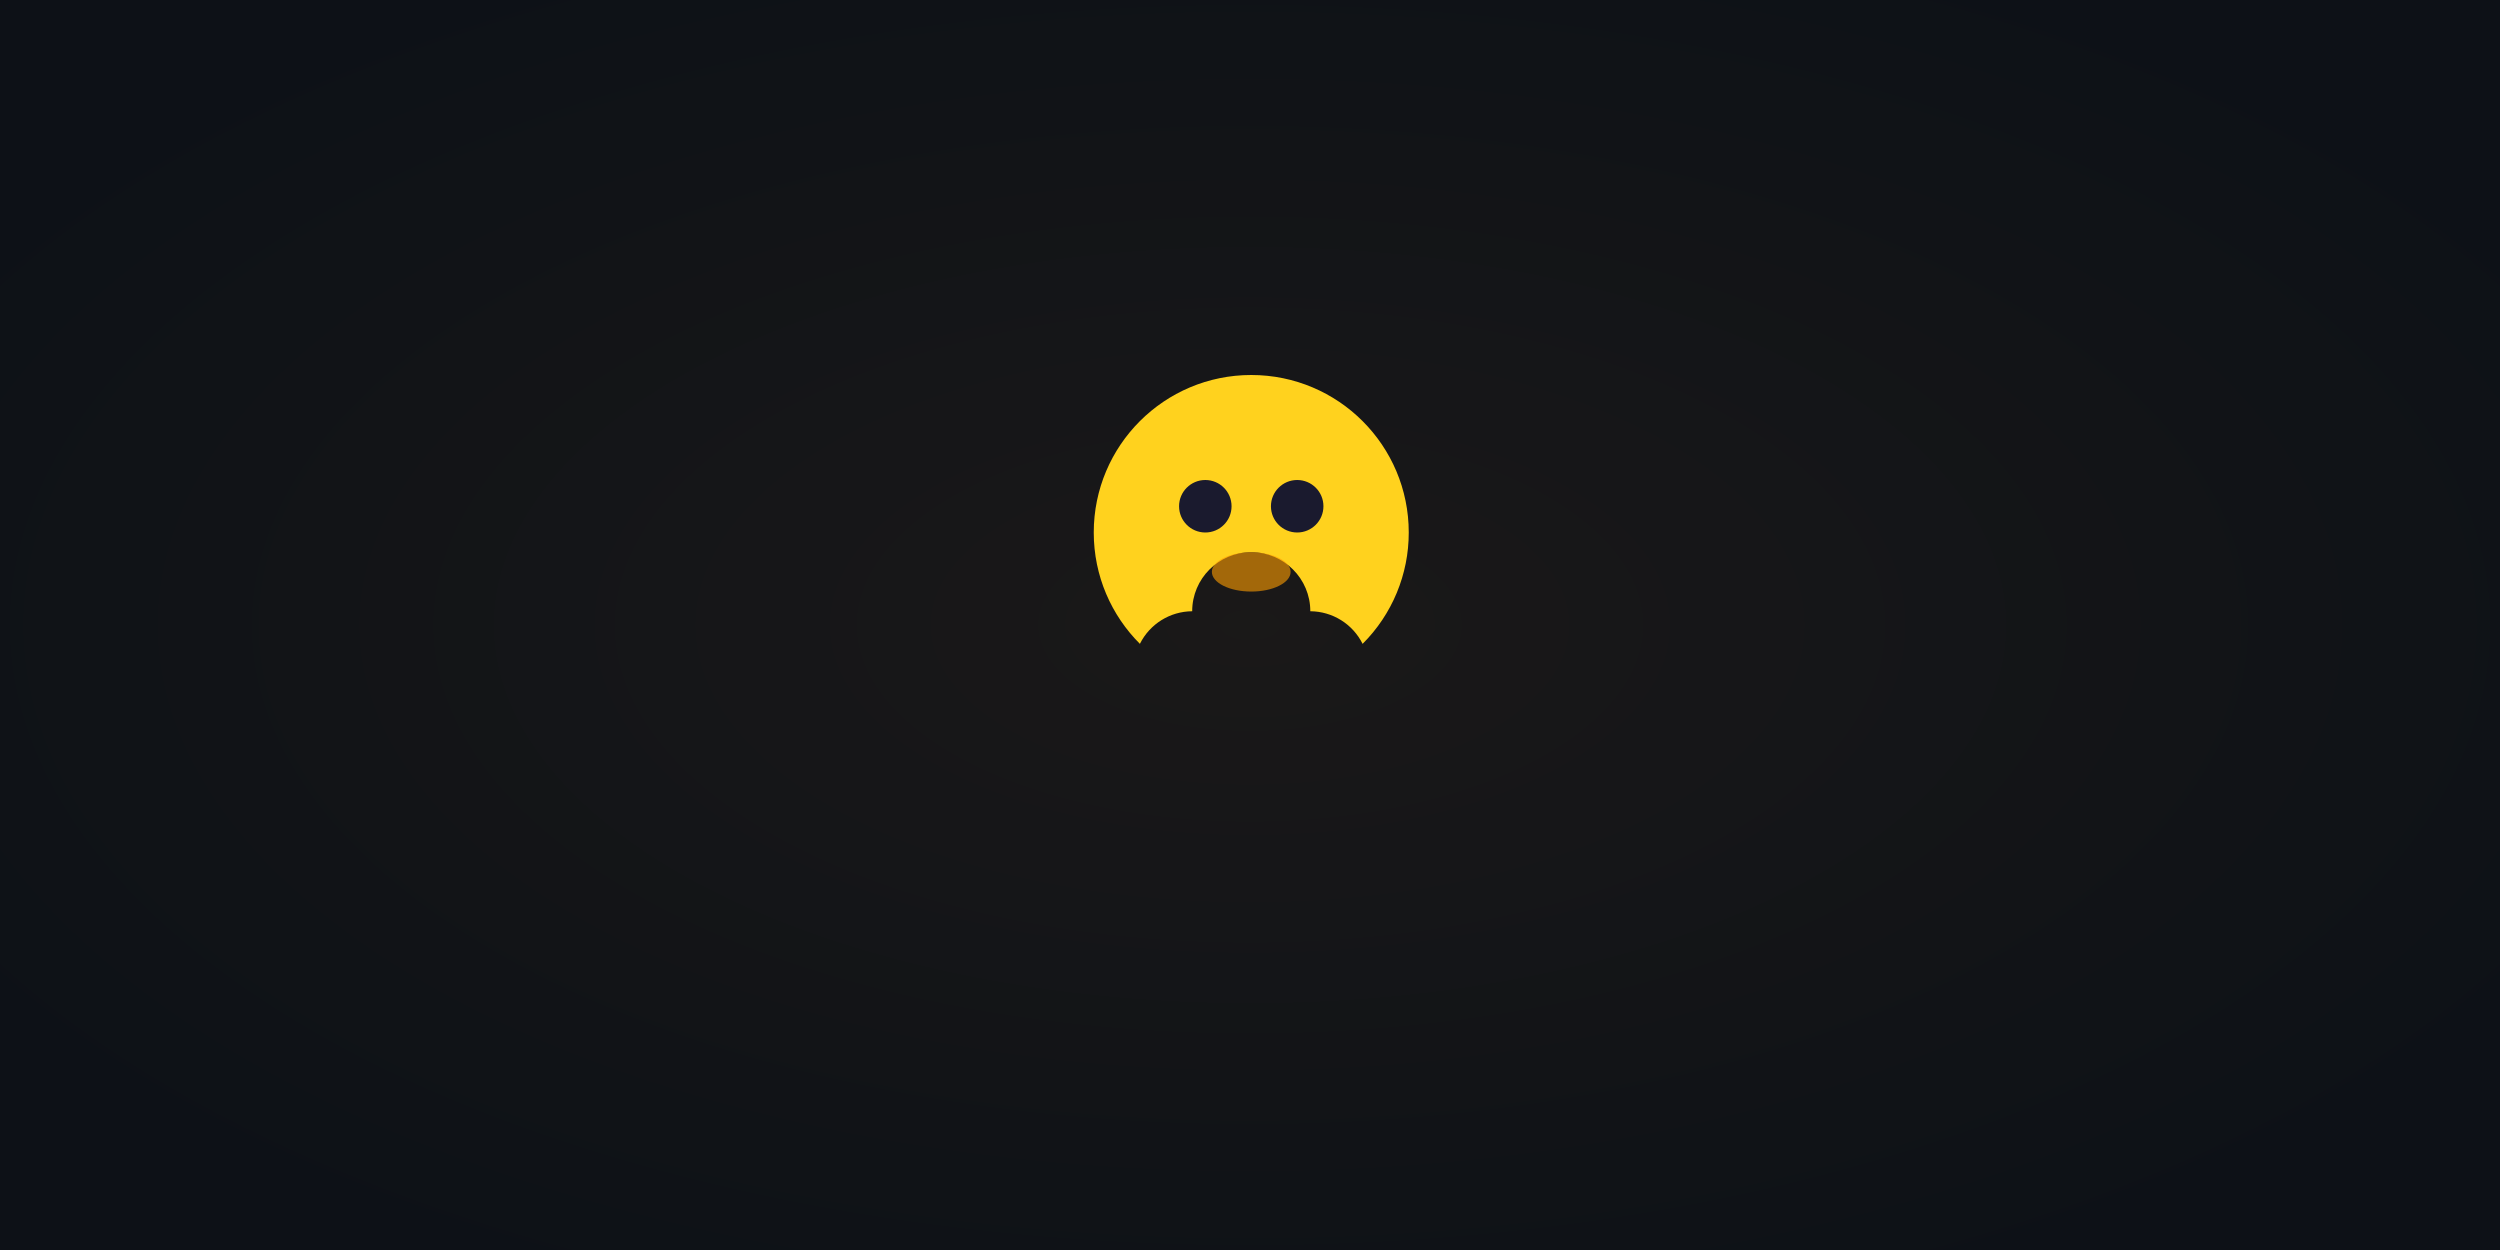
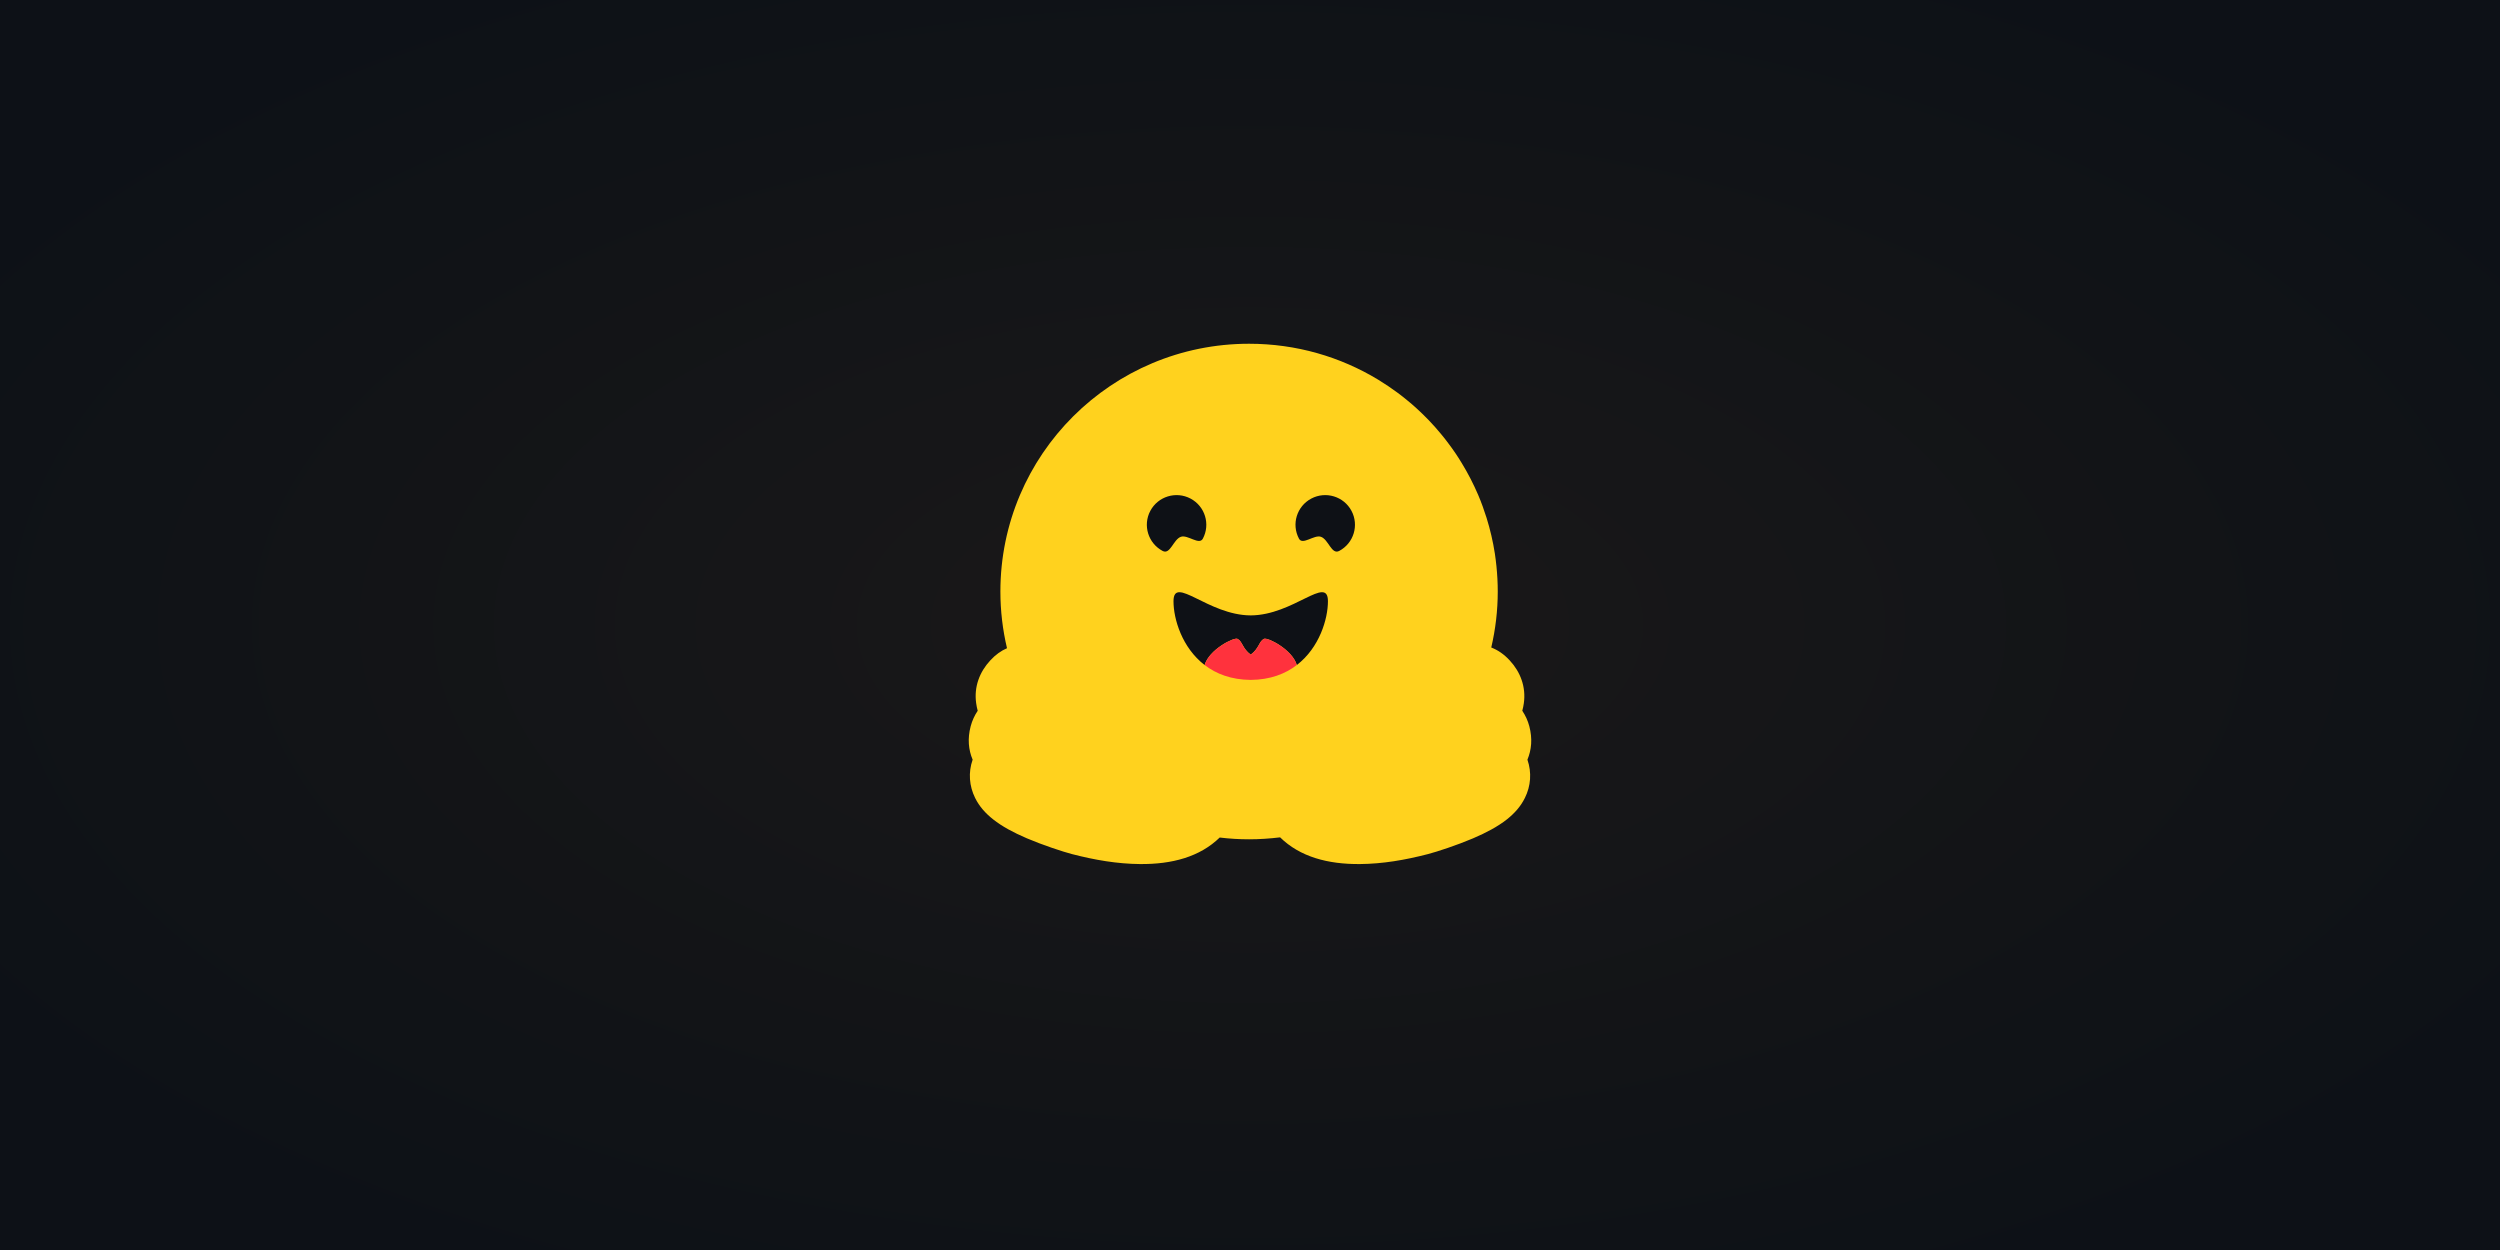
<svg xmlns="http://www.w3.org/2000/svg" width="800" height="400" viewBox="0 0 800 400" fill="none">
  <rect width="800" height="400" fill="#0d1117" />
  <rect x="0" y="0" width="800" height="400" fill="url(#grad2)" opacity="0.3" />
  <defs>
    <radialGradient id="grad2" cx="50%" cy="50%" r="60%">
      <stop offset="0%" stop-color="#3a2a1c" />
      <stop offset="100%" stop-color="#0d1117" />
    </radialGradient>
  </defs>
-   <g transform="translate(350, 120) scale(4.2)">
-     <path d="M12 0C5.373 0 0 5.373 0 12c0 3.314 1.344 6.314 3.516 8.484A4.482 4.482 0 0 1 7.5 18a4.5 4.5 0 0 1 9 0 4.482 4.482 0 0 1 3.984 2.484A11.957 11.957 0 0 0 24 12c0-6.627-5.373-12-12-12z" fill="#FFD21E" />
-     <circle cx="8.5" cy="10" r="2" fill="#1a1a2e" />
-     <circle cx="15.5" cy="10" r="2" fill="#1a1a2e" />
-     <ellipse cx="12" cy="15" rx="3" ry="1.5" fill="#FF9D00" opacity="0.6" />
+   <g transform="translate(310, 110) scale(0.36)">
+     <path d="M496.592 369.699C500.563 381.093 499.61 393.227 494.315 403.778C490.503 411.48 485.05 417.441 478.379 422.769C470.331 429.099 460.324 434.48 448.253 439.65C433.852 445.77 416.274 451.52 408.226 453.63C387.63 458.958 367.829 462.334 347.762 462.493C319.066 462.756 294.34 456.004 276.762 438.753C267.656 439.861 258.443 440.494 249.178 440.494C240.389 440.494 231.706 439.967 223.076 438.912C205.445 456.057 180.825 462.756 152.234 462.493C132.168 462.334 112.366 458.958 91.718 453.63C83.723 451.52 66.145 445.77 51.744 439.65C39.672 434.48 29.666 429.099 21.671 422.769C14.947 417.441 9.493 411.48 5.681 403.778C0.44 393.227 -0.566 381.093 3.458 369.699C-0.249 360.994 -1.202 351.024 1.71 339.998C3.034 334.987 5.205 330.344 7.958 326.229C7.376 324.067 6.899 321.851 6.581 319.424C4.569 304.97 9.599 291.781 19.076 281.547C23.736 276.43 28.765 272.895 34.007 270.627C30.142 254.273 28.13 237.445 28.13 220.247C28.13 98.597 127.085 0 249.178 0C291.111 0 330.343 11.606 363.805 31.863C369.84 35.556 375.77 39.513 381.436 43.733C384.242 45.843 387.048 48.006 389.748 50.274C392.501 52.49 395.201 54.811 397.796 57.185C405.632 64.307 412.991 71.956 419.715 80.133C421.992 82.823 424.163 85.619 426.28 88.468C430.569 94.113 434.54 99.969 438.193 106.035C443.752 115.109 448.623 124.604 452.859 134.469C455.665 141.064 458.101 147.816 460.271 154.727C463.501 165.067 465.99 175.723 467.684 186.696C468.213 190.336 468.69 194.028 469.06 197.721C469.802 205.107 470.225 212.598 470.225 220.247C470.225 237.234 468.213 253.904 464.454 269.994C470.278 272.262 475.784 275.955 480.92 281.547C490.397 291.781 495.427 305.022 493.415 319.477C493.098 321.851 492.621 324.067 492.039 326.229C494.792 330.344 496.963 334.987 498.286 339.998C501.198 351.024 500.245 360.994 496.592 369.699Z" fill="#FFD21E" />
+     <path d="M250 405.5C352.173 405.5 435 323.232 435 221.75C435 120.268 352.173 38 250 38C147.827 38 65 120.268 65 221.75C65 323.232 147.827 405.5 250 405.5Z" fill="#FFD21E" />
+     <path d="M319.277 228.901C319.277 205.236 288.585 241.304 250.637 241.465C212.692 241.306 182 205.238 182 228.901C182 244.591 189.507 270.109 209.669 285.591C213.681 271.787 235.726 260.729 238.877 262.317C243.364 264.578 243.112 270.844 250.637 276.365C258.163 270.844 257.911 264.58 262.398 262.317C265.551 260.729 287.594 271.787 291.605 285.591C311.767 270.109 319.275 244.591 319.275 228.903L319.277 228.901Z" fill="#0E1116" />
+     <path d="M262.4 262.315C257.913 264.576 258.165 270.842 250.639 276.363C243.114 270.842 243.366 264.578 238.879 262.315C235.726 260.727 213.683 271.785 209.672 285.589C219.866 293.417 233.297 298.678 250.627 298.806C267.986 298.68 281.417 293.417 291.611 285.589C287.6 271.785 265.555 260.727 262.404 262.315H262.4Z" fill="#FF323D" />
+     <path d="M313.06 171.596C319.796 173.968 322.476 187.779 329.281 184.171C342.167 177.337 347.06 161.377 340.208 148.524C333.356 135.671 317.354 130.792 304.467 137.626C291.58 144.46 286.688 160.419 293.54 173.272C296.774 179.339 307.039 169.475 313.06 171.596Z" fill="#0E1116" />
+     <path d="M188.554 171.596C181.818 173.968 179.138 187.779 172.334 184.171C159.447 177.337 154.555 161.377 161.407 148.524C168.259 135.671 184.26 130.792 197.147 137.626C210.034 144.46 214.926 160.419 208.074 173.272C204.84 179.339 194.575 169.475 188.554 171.596Z" fill="#0E1116" />
  </g>
</svg>
